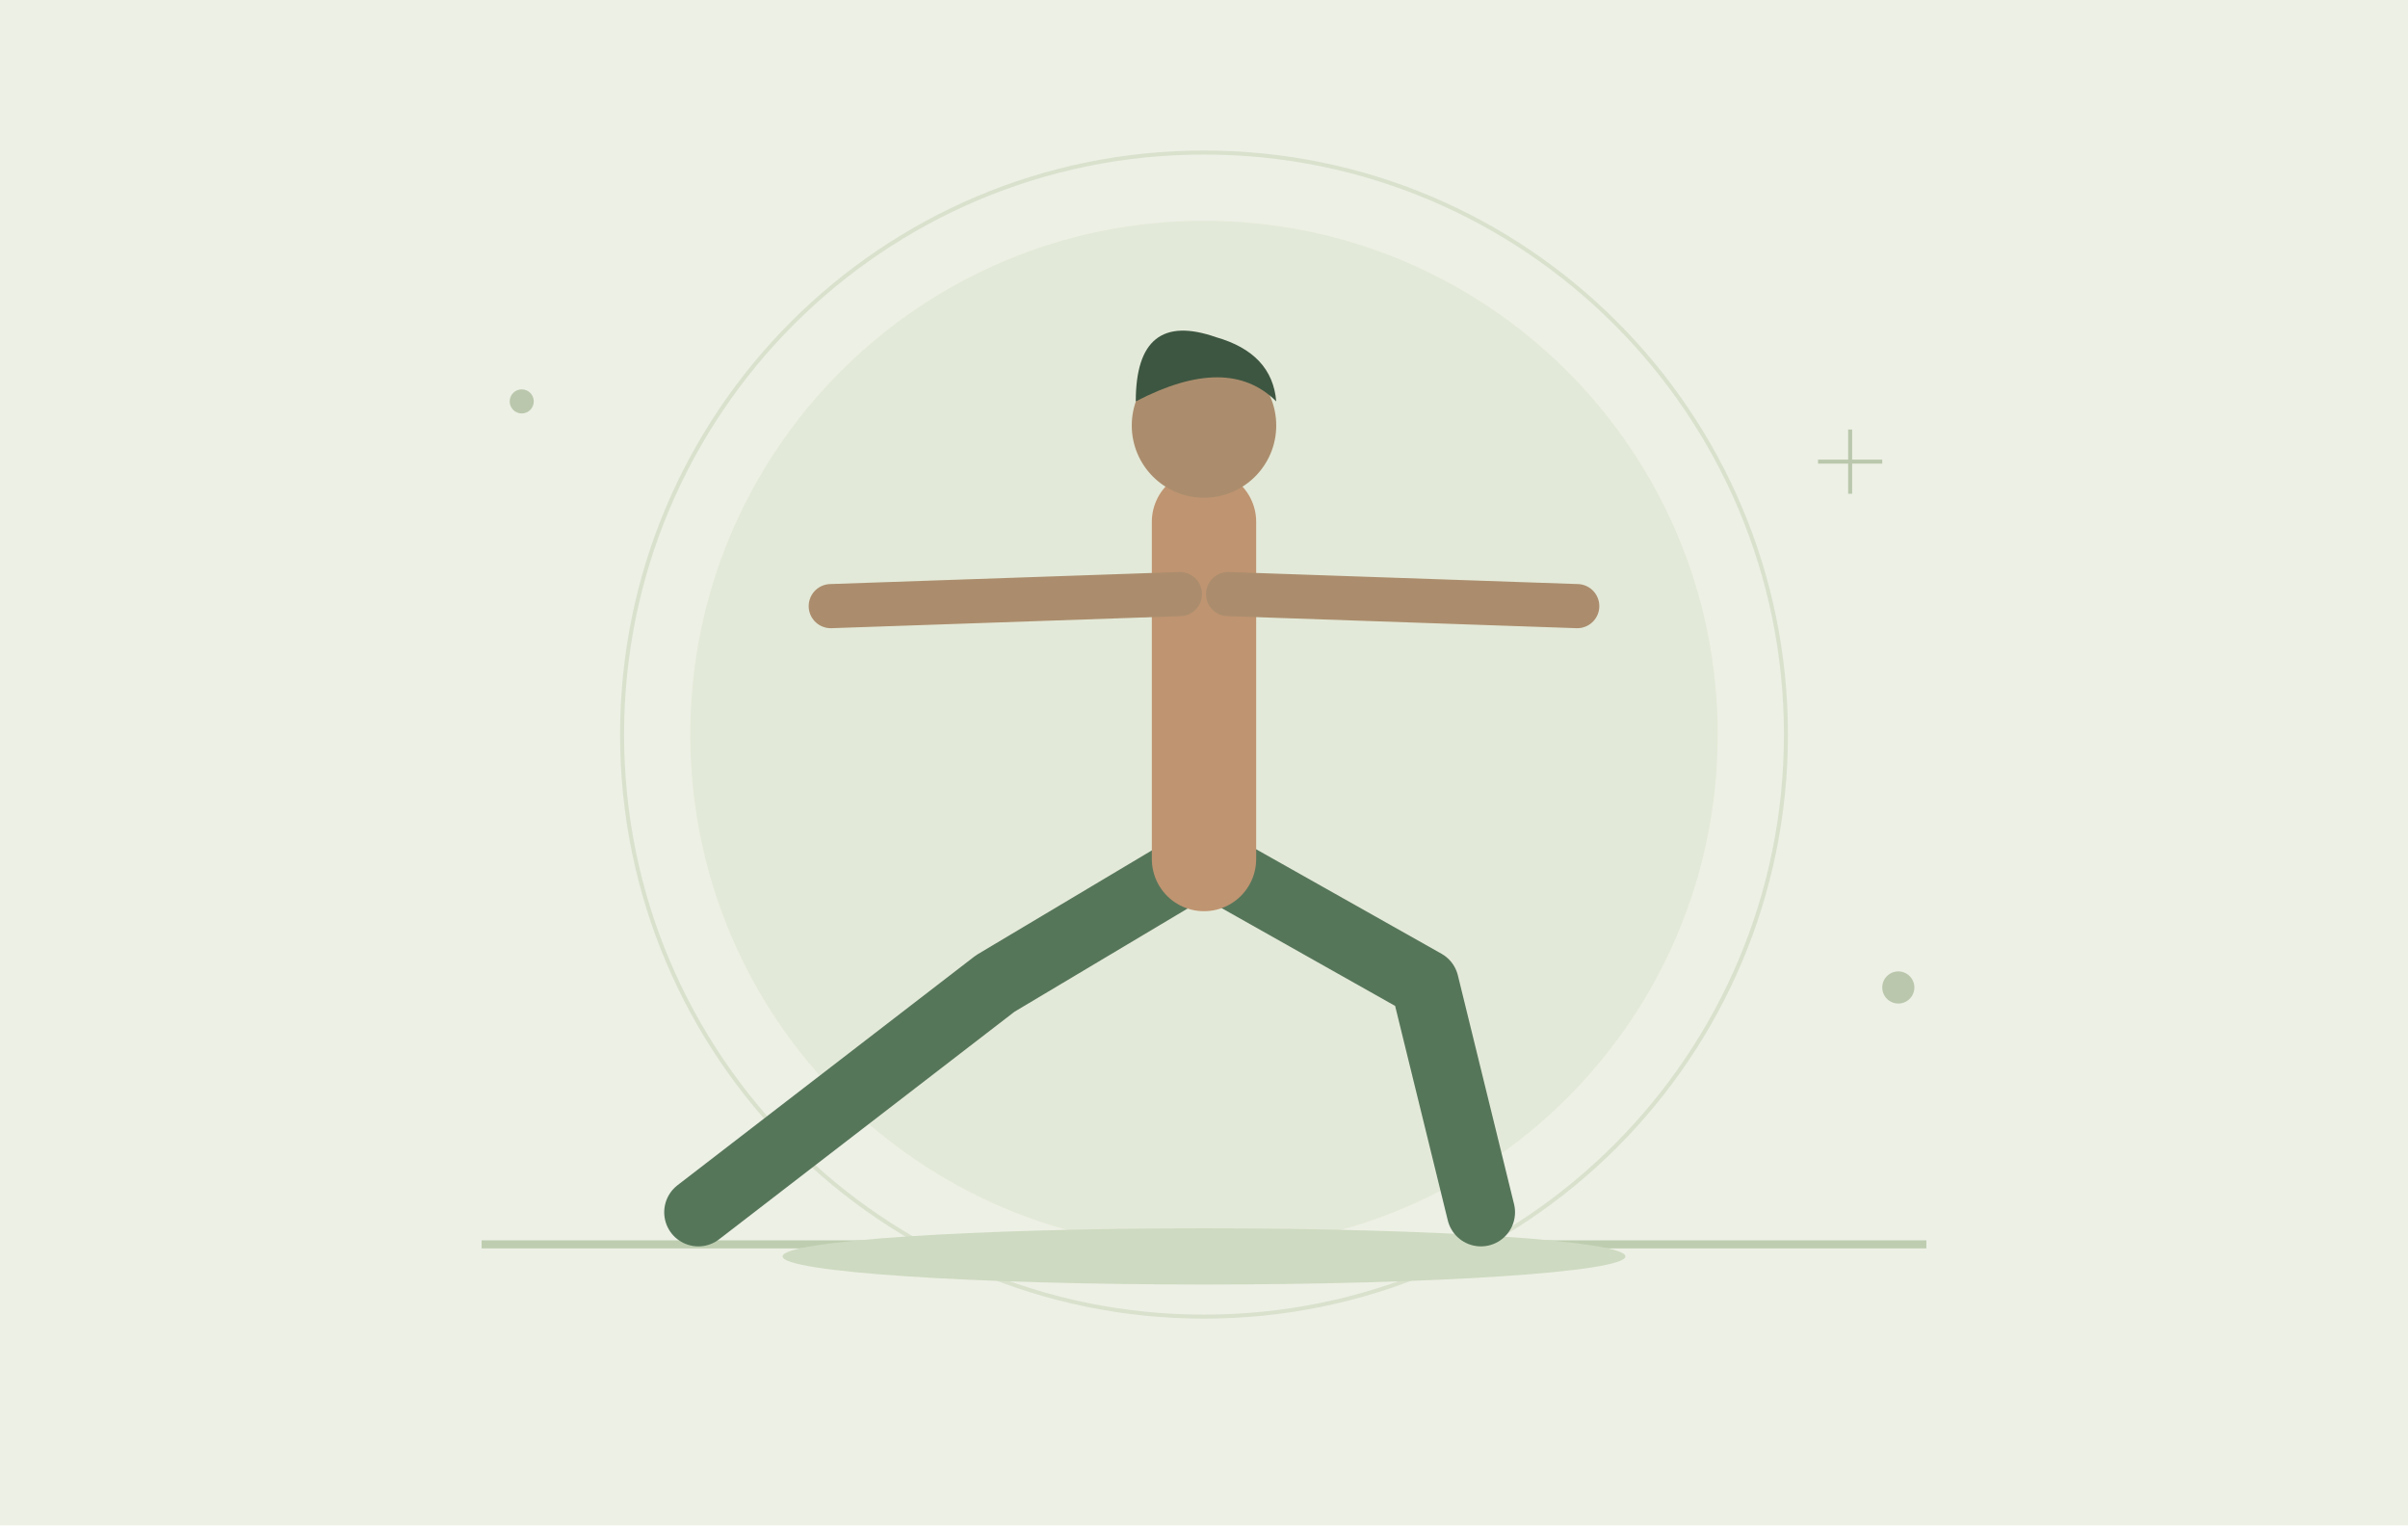
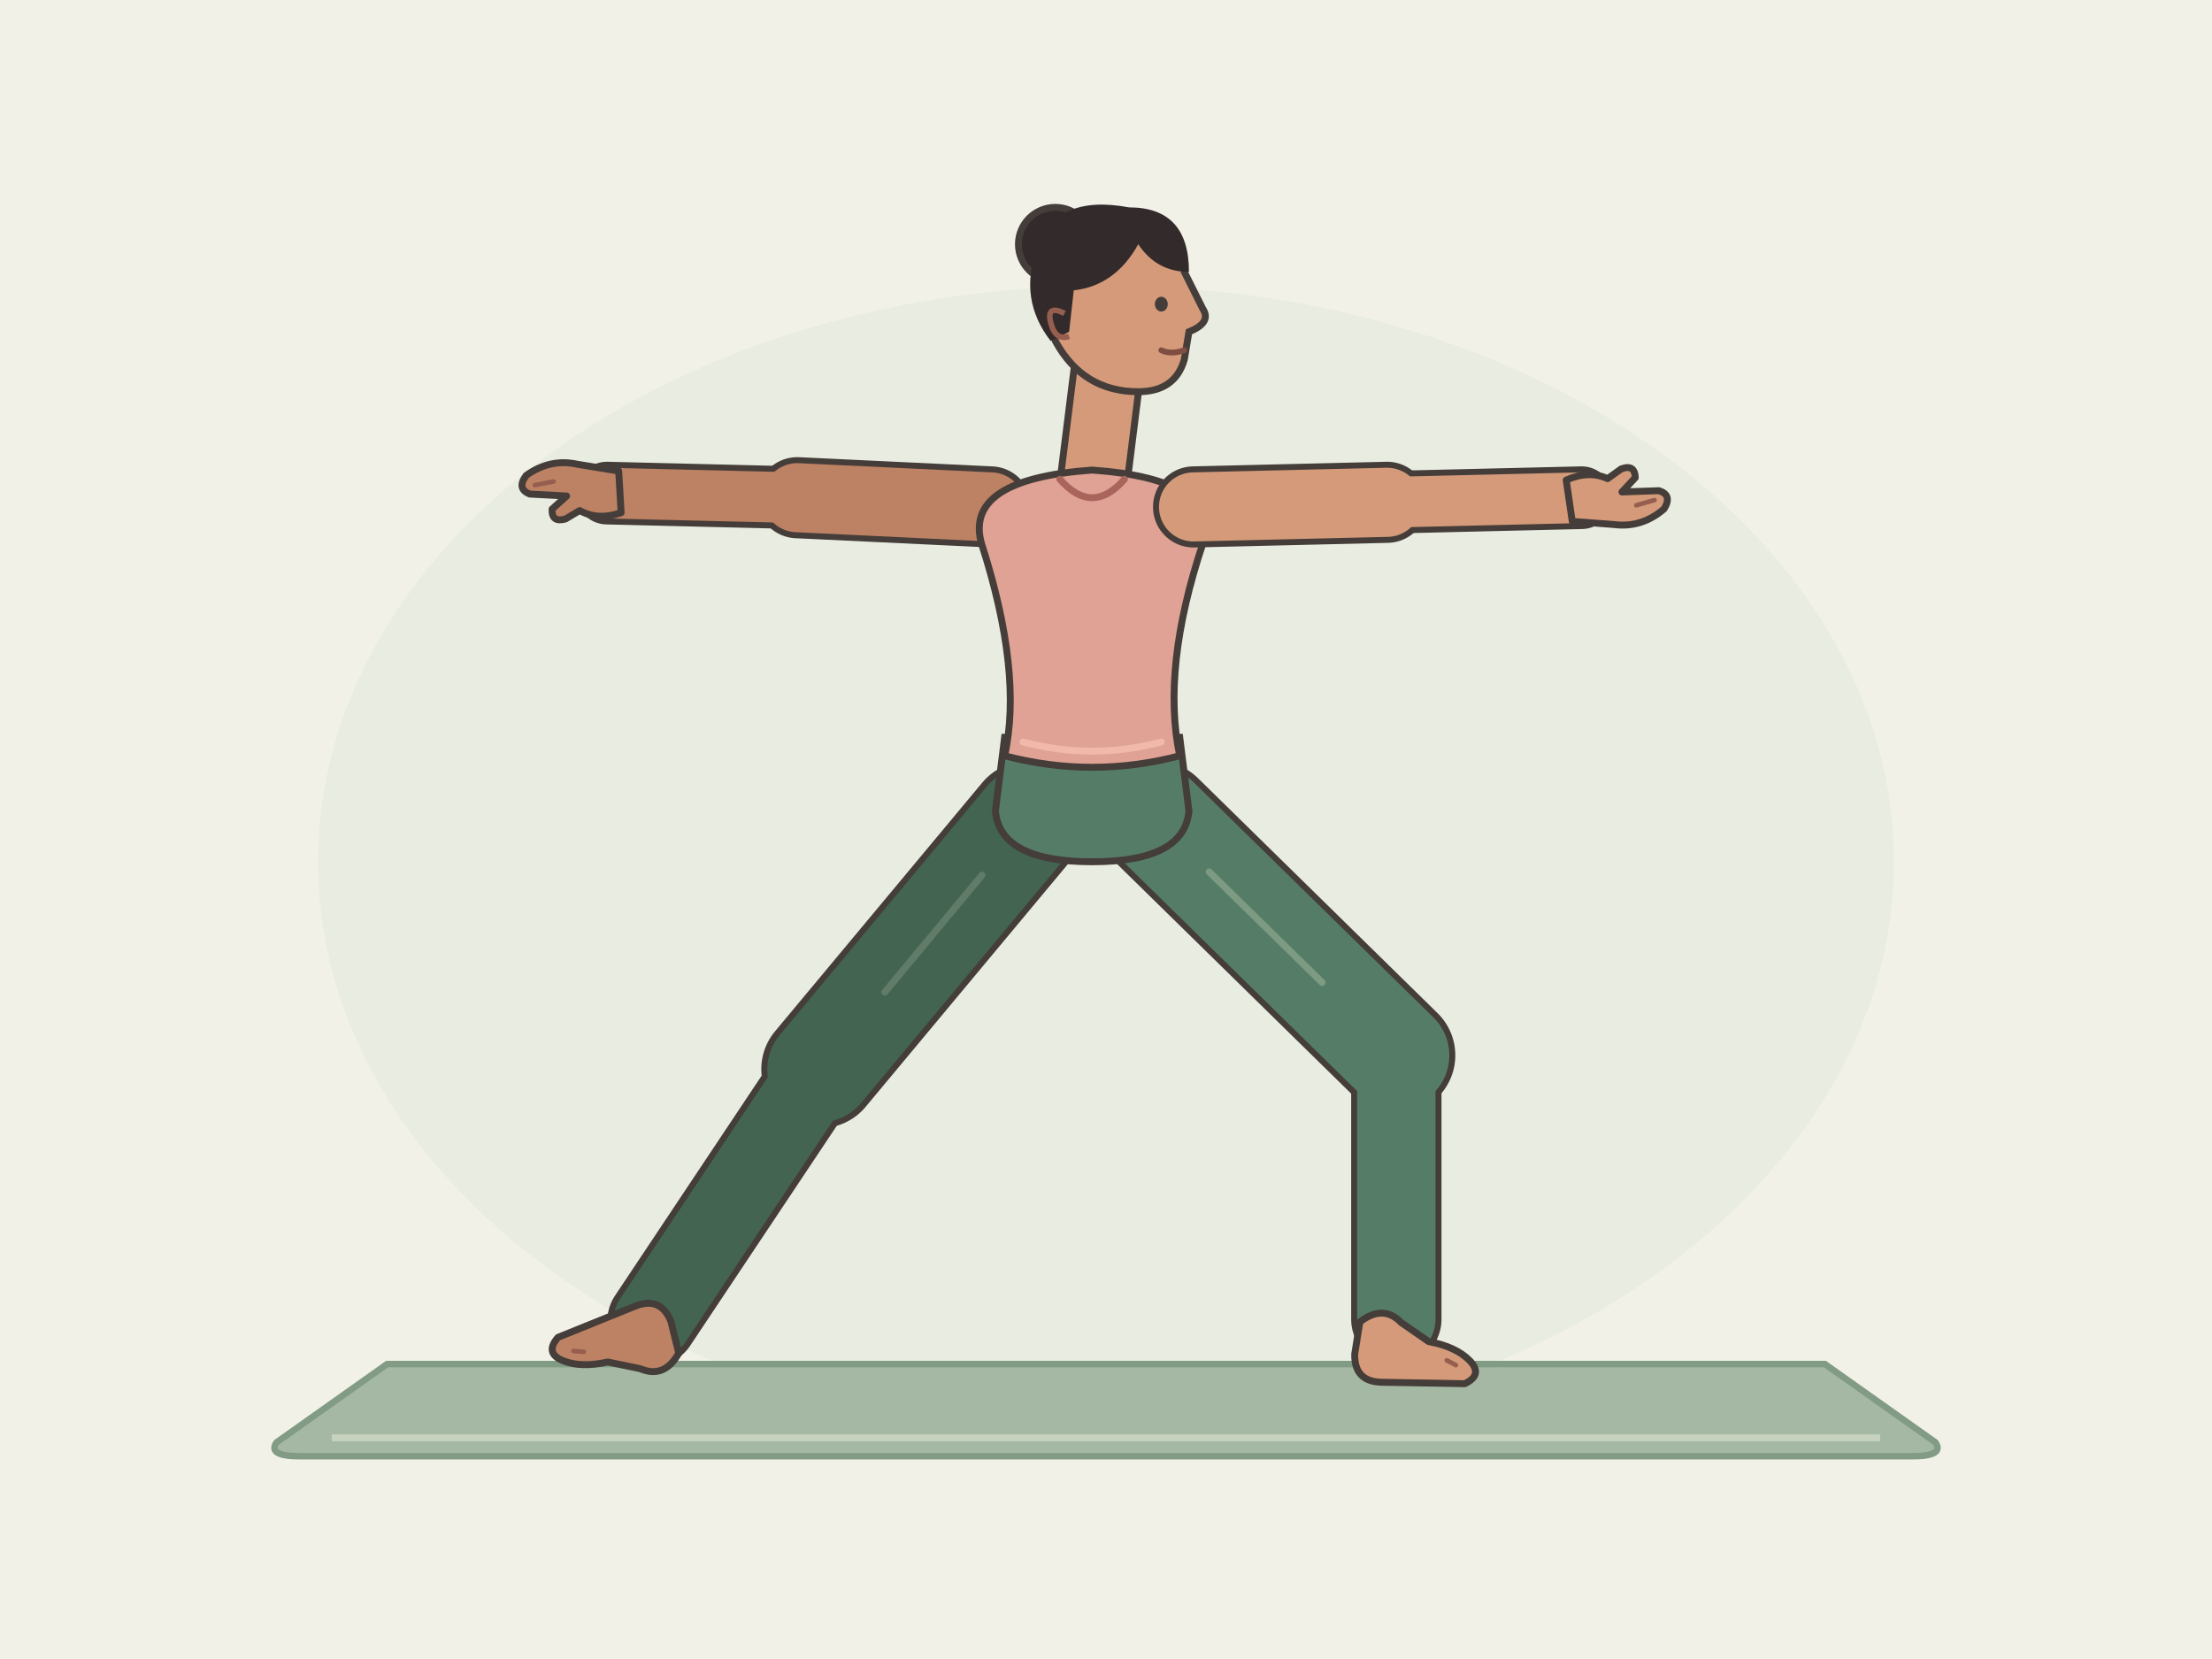
- <svg xmlns="http://www.w3.org/2000/svg" width="600" height="380" viewBox="0 0 600 380" role="img">
-   <rect width="600" height="380" fill="#edf0e5" />
-   <circle cx="300" cy="183" r="128" fill="#e3e9d8" />
-   <circle cx="300" cy="183" r="145" fill="none" stroke="#d9e1cd" />
-   <path d="M120 310h360" stroke="#becdb0" stroke-width="2" />
-   <ellipse cx="300" cy="313" rx="105" ry="7" fill="#cedac1" />
-   <g fill="none" stroke-linecap="round" stroke-linejoin="round">
-     <path d="M300 214L355 245L369 302M300 214L248 245L174 302" stroke="#56765a" stroke-width="17" />
-     <path d="M300 130L300 214" stroke="#bf9471" stroke-width="26" />
-     <path d="M294 148L207 151M306 148L393 151" stroke="#ab8d6d" stroke-width="11" />
-   </g>
-   <circle cx="300" cy="106" r="18" fill="#ab8d6d" />
-   <path d="M283 100q0-23 20-16 14 4 15 16-12-12-35 0" fill="#3d5641" />
-   <g fill="#98ac86" opacity=".6">
-     <circle cx="130" cy="100" r="3" />
-     <circle cx="473" cy="246" r="4" />
-     <path d="M453 115h16m-8-8v16" stroke="#98ac86" stroke-width="1" />
+ <svg xmlns="http://www.w3.org/2000/svg" width="480" height="360" viewBox="0 0 480 360" role="img">
+   <rect width="480" height="360" fill="#f1f1e8" />
+   <ellipse cx="240" cy="187" rx="171" ry="125" fill="#e9ede1" />
+   <g>
+     <path d="M84 296H396L420 313Q422 316 415 316H65Q58 316 60 313Z" fill="#a4b8a4" stroke="#819b84" stroke-width="1.4" />
+     <path d="M72 312h336" fill="none" stroke="#c6d2be" stroke-width="1.5" />
+     <path d="M223 178L178 232" fill="none" stroke="#443d39" stroke-width="25.6" stroke-linecap="round" stroke-linejoin="round" />
+     <path d="M178 232L141.6 286.6" fill="none" stroke="#443d39" stroke-width="19.6" stroke-linecap="round" stroke-linejoin="round" />
+     <path d="M223 178L178 232" fill="none" stroke="#426451" stroke-width="23" stroke-linecap="round" stroke-linejoin="round" />
+     <path d="M178 232L141.6 286.6" fill="none" stroke="#426451" stroke-width="17" stroke-linecap="round" stroke-linejoin="round" />
+     <path d="M213.1 189.9L192 215.3" fill="none" stroke="#607c69" stroke-width="1.5" stroke-linecap="round" stroke-linejoin="round" />
+     <g transform="translate(138 292) rotate(158)">
+       <path d="M-8-5Q-3-9 1-5L7-1Q13 0 16 3Q19 6 15 8L-3 8Q-9 8-9 2Z" fill="#bd8164" stroke="#443d39" stroke-width="1.5" stroke-linejoin="round" />
+       <path d="M11 3l2 1" fill="none" stroke="#965e4e" stroke-width="1" stroke-linecap="round" stroke-linejoin="round" />
+     </g>
+     <path d="M215 110L173 108" fill="none" stroke="#443d39" stroke-width="17.6" stroke-linecap="round" stroke-linejoin="round" />
+     <path d="M173 108L131.7 107" fill="none" stroke="#443d39" stroke-width="13.6" stroke-linecap="round" stroke-linejoin="round" />
+     <path d="M215 110L173 108" fill="none" stroke="#bd8164" stroke-width="15" stroke-linecap="round" stroke-linejoin="round" />
+     <path d="M173 108L131.7 107" fill="none" stroke="#bd8164" stroke-width="11" stroke-linecap="round" stroke-linejoin="round" />
+     <g transform="translate(130 107) rotate(183)">
+       <path d="M-5-4Q0-6 4-4L7-6Q10-7 10-4L7-1L15-1Q18 0 16 3Q11 7 5 6L-4 5Z" fill="#bd8164" stroke="#443d39" stroke-width="1.5" stroke-linejoin="round" />
+       <path d="M10 2l4-1" fill="none" stroke="#965e4e" stroke-width="1" stroke-linecap="round" stroke-linejoin="round" />
+     </g>
+     <path d="M251 178L303 229" fill="none" stroke="#443d39" stroke-width="25.6" stroke-linecap="round" stroke-linejoin="round" />
+     <path d="M303 229L303 286.3" fill="none" stroke="#443d39" stroke-width="19.6" stroke-linecap="round" stroke-linejoin="round" />
+     <path d="M251 178L303 229" fill="none" stroke="#557c66" stroke-width="23" stroke-linecap="round" stroke-linejoin="round" />
+     <path d="M303 229L303 286.3" fill="none" stroke="#557c66" stroke-width="17" stroke-linecap="round" stroke-linejoin="round" />
+     <path d="M262.4 189.2L286.9 213.2" fill="none" stroke="#7d9a83" stroke-width="1.5" stroke-linecap="round" stroke-linejoin="round" />
+     <g transform="translate(303 292) rotate(1)">
+       <path d="M-8-5Q-3-9 1-5L7-1Q13 0 16 3Q19 6 15 8L-3 8Q-9 8-9 2Z" fill="#d49a79" stroke="#443d39" stroke-width="1.5" stroke-linejoin="round" />
+       <path d="M11 3l2 1" fill="none" stroke="#965e4e" stroke-width="1" stroke-linecap="round" stroke-linejoin="round" />
+     </g>
+     <path d="M237 107L241.2 73.4" fill="none" stroke="#443d39" stroke-width="16" stroke-linecap="round" stroke-linejoin="round" />
+     <path d="M237 107L241.2 73.4" fill="none" stroke="#d49a79" stroke-width="13" stroke-linecap="round" stroke-linejoin="round" />
+     <g transform="translate(237 174) rotate(0.00)">
+       <path d="M-21 2Q-20 13 0 13Q20 13 21 2L19 -14H-19Z" fill="#557c66" stroke="#443d39" stroke-width="1.5" />
+       <path d="M-19 -10Q-15 -28 -24 -56Q-28 -70 0 -72Q28 -70 24 -56Q15 -29 19 -10Q0 -5 -19 -10Z" fill="#dfa294" stroke="#443d39" stroke-width="1.5" />
+       <path d="M-7 -70Q0 -62 7 -70" fill="none" stroke="#a9655c" stroke-width="1.5" stroke-linecap="round" stroke-linejoin="round" />
+       <path d="M-15 -13Q0 -9 15 -13" fill="none" stroke="#f0b9aa" stroke-width="1.5" stroke-linecap="round" stroke-linejoin="round" />
+     </g>
+     <path d="M259 110L301 109" fill="none" stroke="#443d39" stroke-width="17.6" stroke-linecap="round" stroke-linejoin="round" />
+     <path d="M301 109L343.2 108" fill="none" stroke="#443d39" stroke-width="13.6" stroke-linecap="round" stroke-linejoin="round" />
+     <path d="M259 110L301 109" fill="none" stroke="#d49a79" stroke-width="15" stroke-linecap="round" stroke-linejoin="round" />
+     <path d="M301 109L343.2 108" fill="none" stroke="#d49a79" stroke-width="11" stroke-linecap="round" stroke-linejoin="round" />
+     <g transform="translate(345 108) rotate(-2)">
+       <path d="M-5-4Q0-6 4-4L7-6Q10-7 10-4L7-1L15-1Q18 0 16 3Q11 7 5 6L-4 5Z" fill="#d49a79" stroke="#443d39" stroke-width="1.5" stroke-linejoin="round" />
+       <path d="M10 2l4-1" fill="none" stroke="#965e4e" stroke-width="1" stroke-linecap="round" stroke-linejoin="round" />
+     </g>
+     <g transform="translate(242 67) rotate(0) scale(1 1)">
+       <circle cx="-13" cy="-14" r="8" fill="#332a2b" stroke="#443d39" stroke-width="1.5" />
+       <path d="M-15-7Q-14-22 1-21Q14-22 15-8L19 0Q21 3 16 5L15 11Q13 18 5 18Q-7 18-13 7Z" fill="#d49a79" stroke="#443d39" stroke-width="1.5" />
+       <path d="M-14 7Q-21-2-17-13Q-13-25 3-22Q16-22 16-8Q9-8 5-14Q0-5-9-4L-10 5Z" fill="#332a2b" />
+       <ellipse cx="10" cy="-1" rx="1.4" ry="1.6" fill="#443d39" />
+       <path d="M-11 1q-4-2-3 2t4 3" fill="none" stroke="#965e4e" stroke-width="1.2" />
+       <path d="M10 9q2 1 5 0" fill="none" stroke="#804d42" stroke-width="1.25" stroke-linecap="round" stroke-linejoin="round" />
+     </g>
  </g>
</svg>
